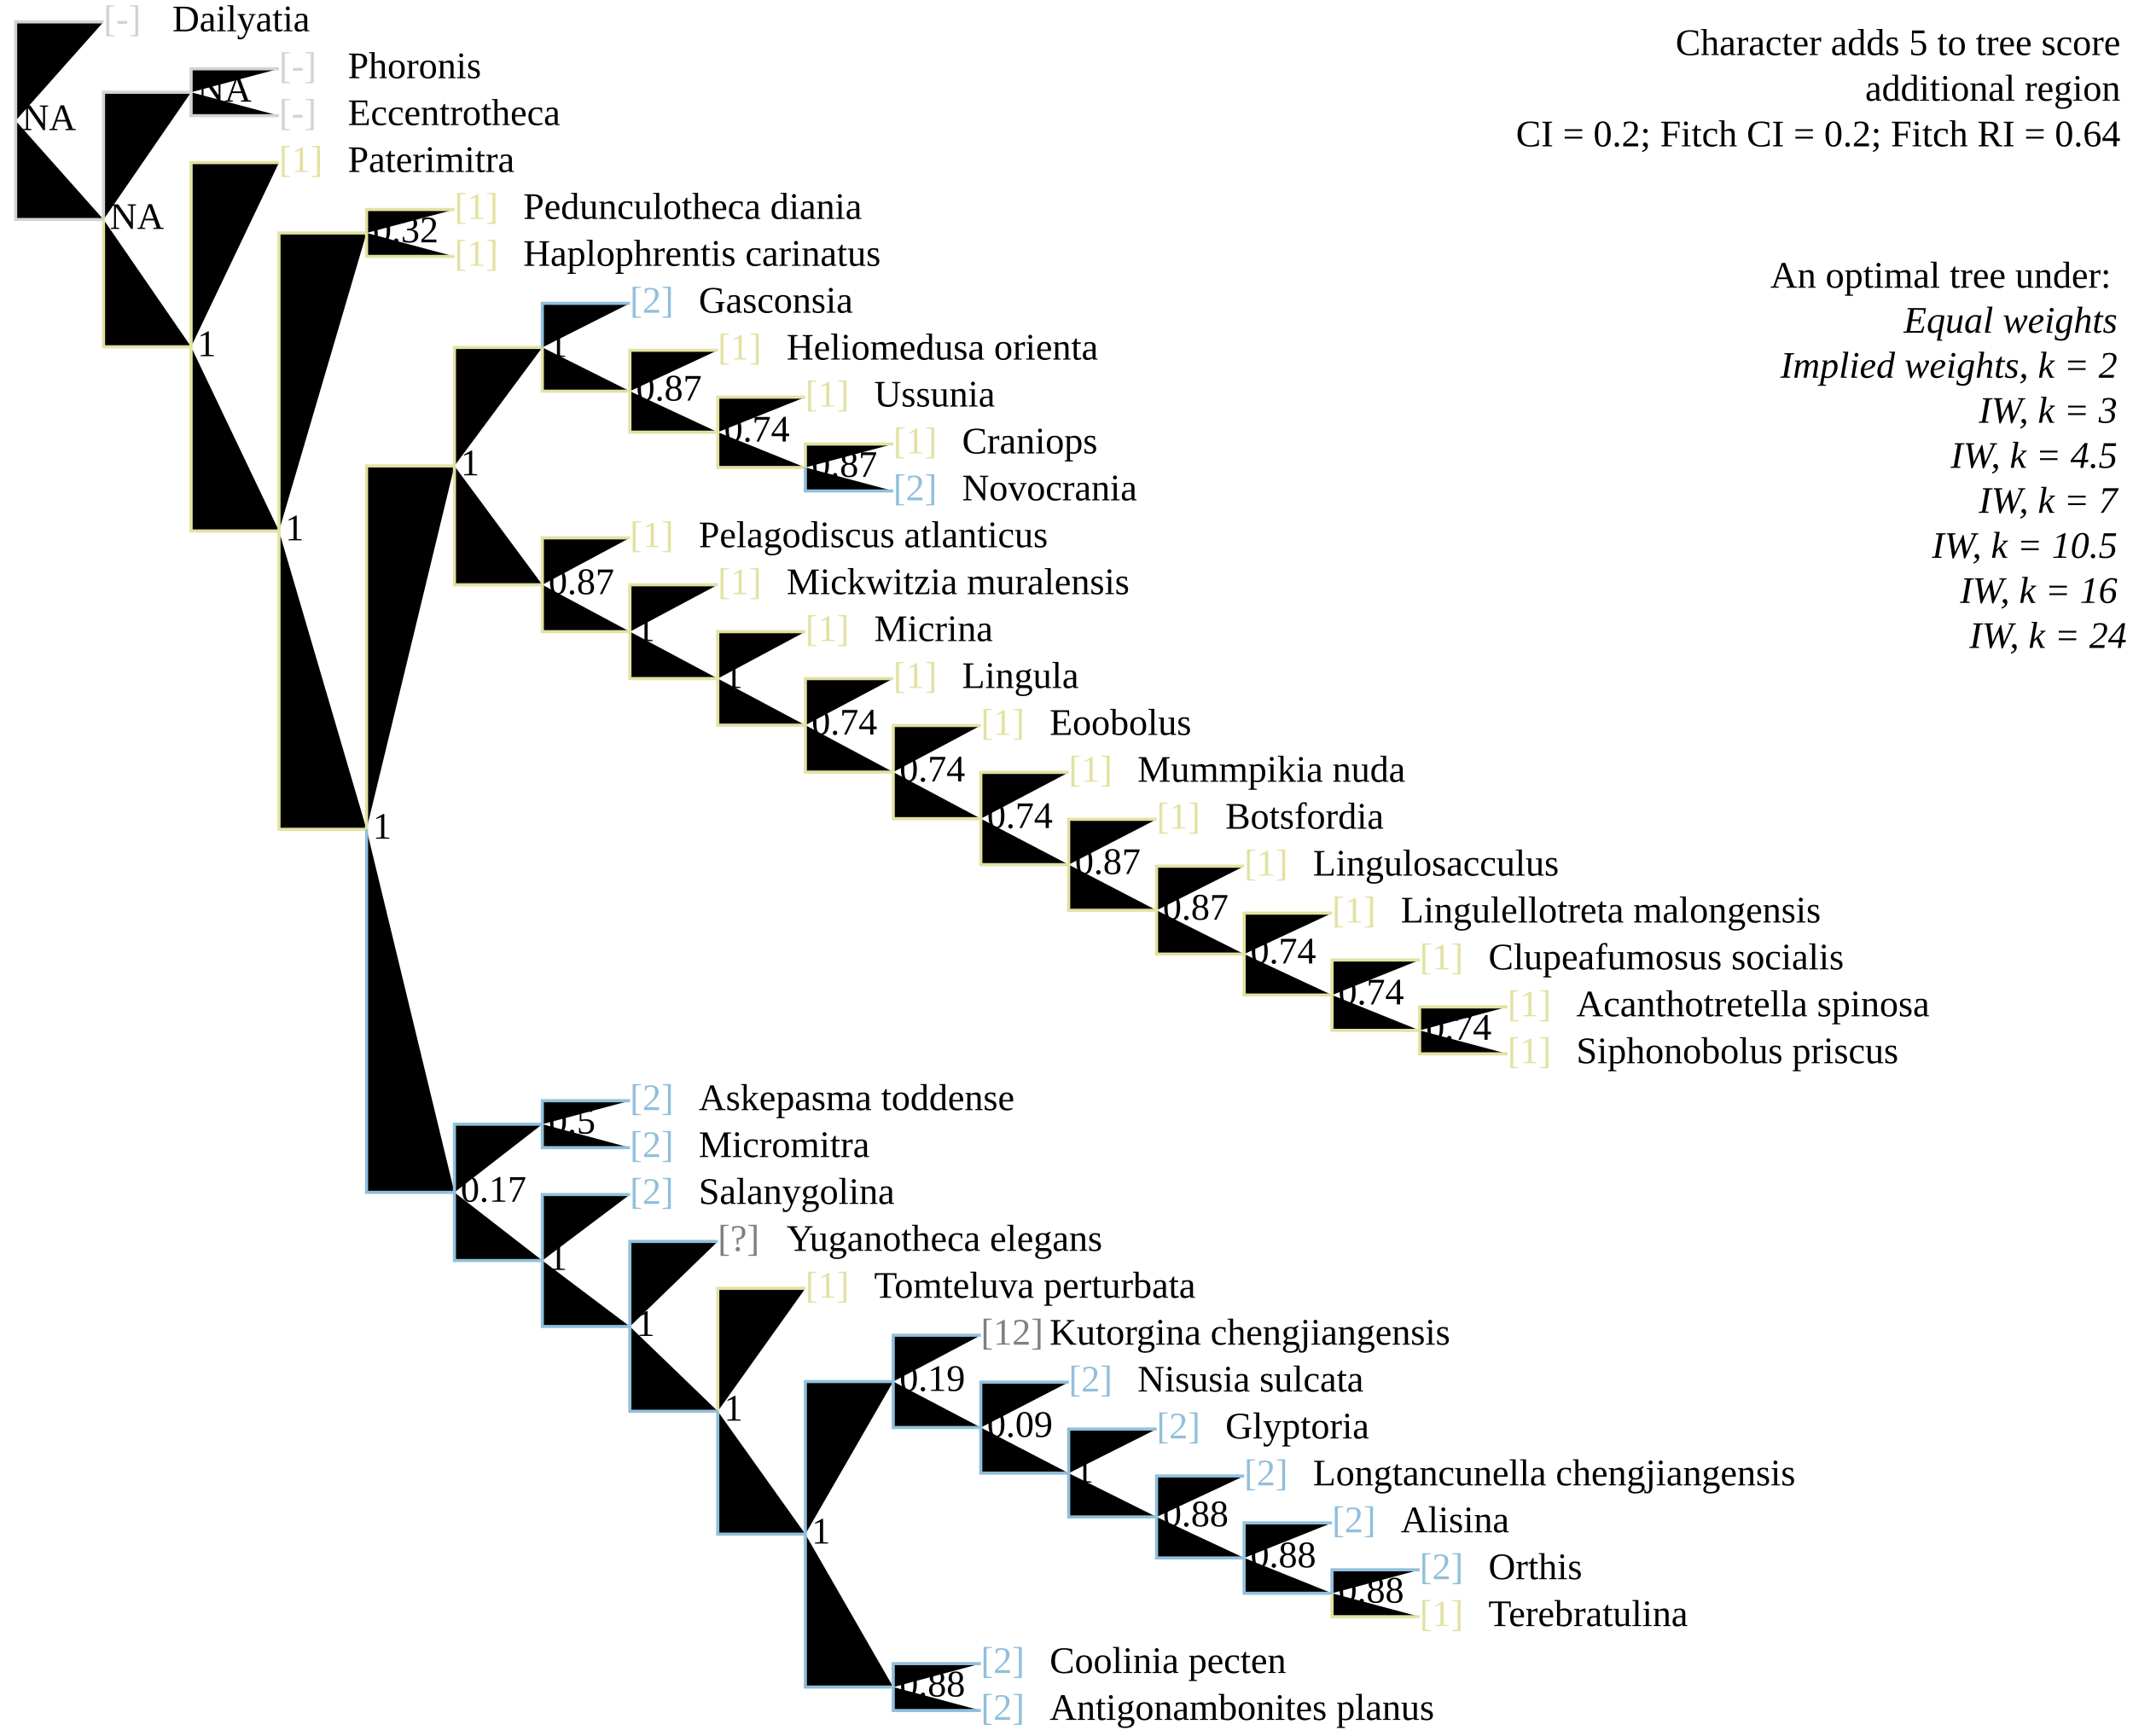
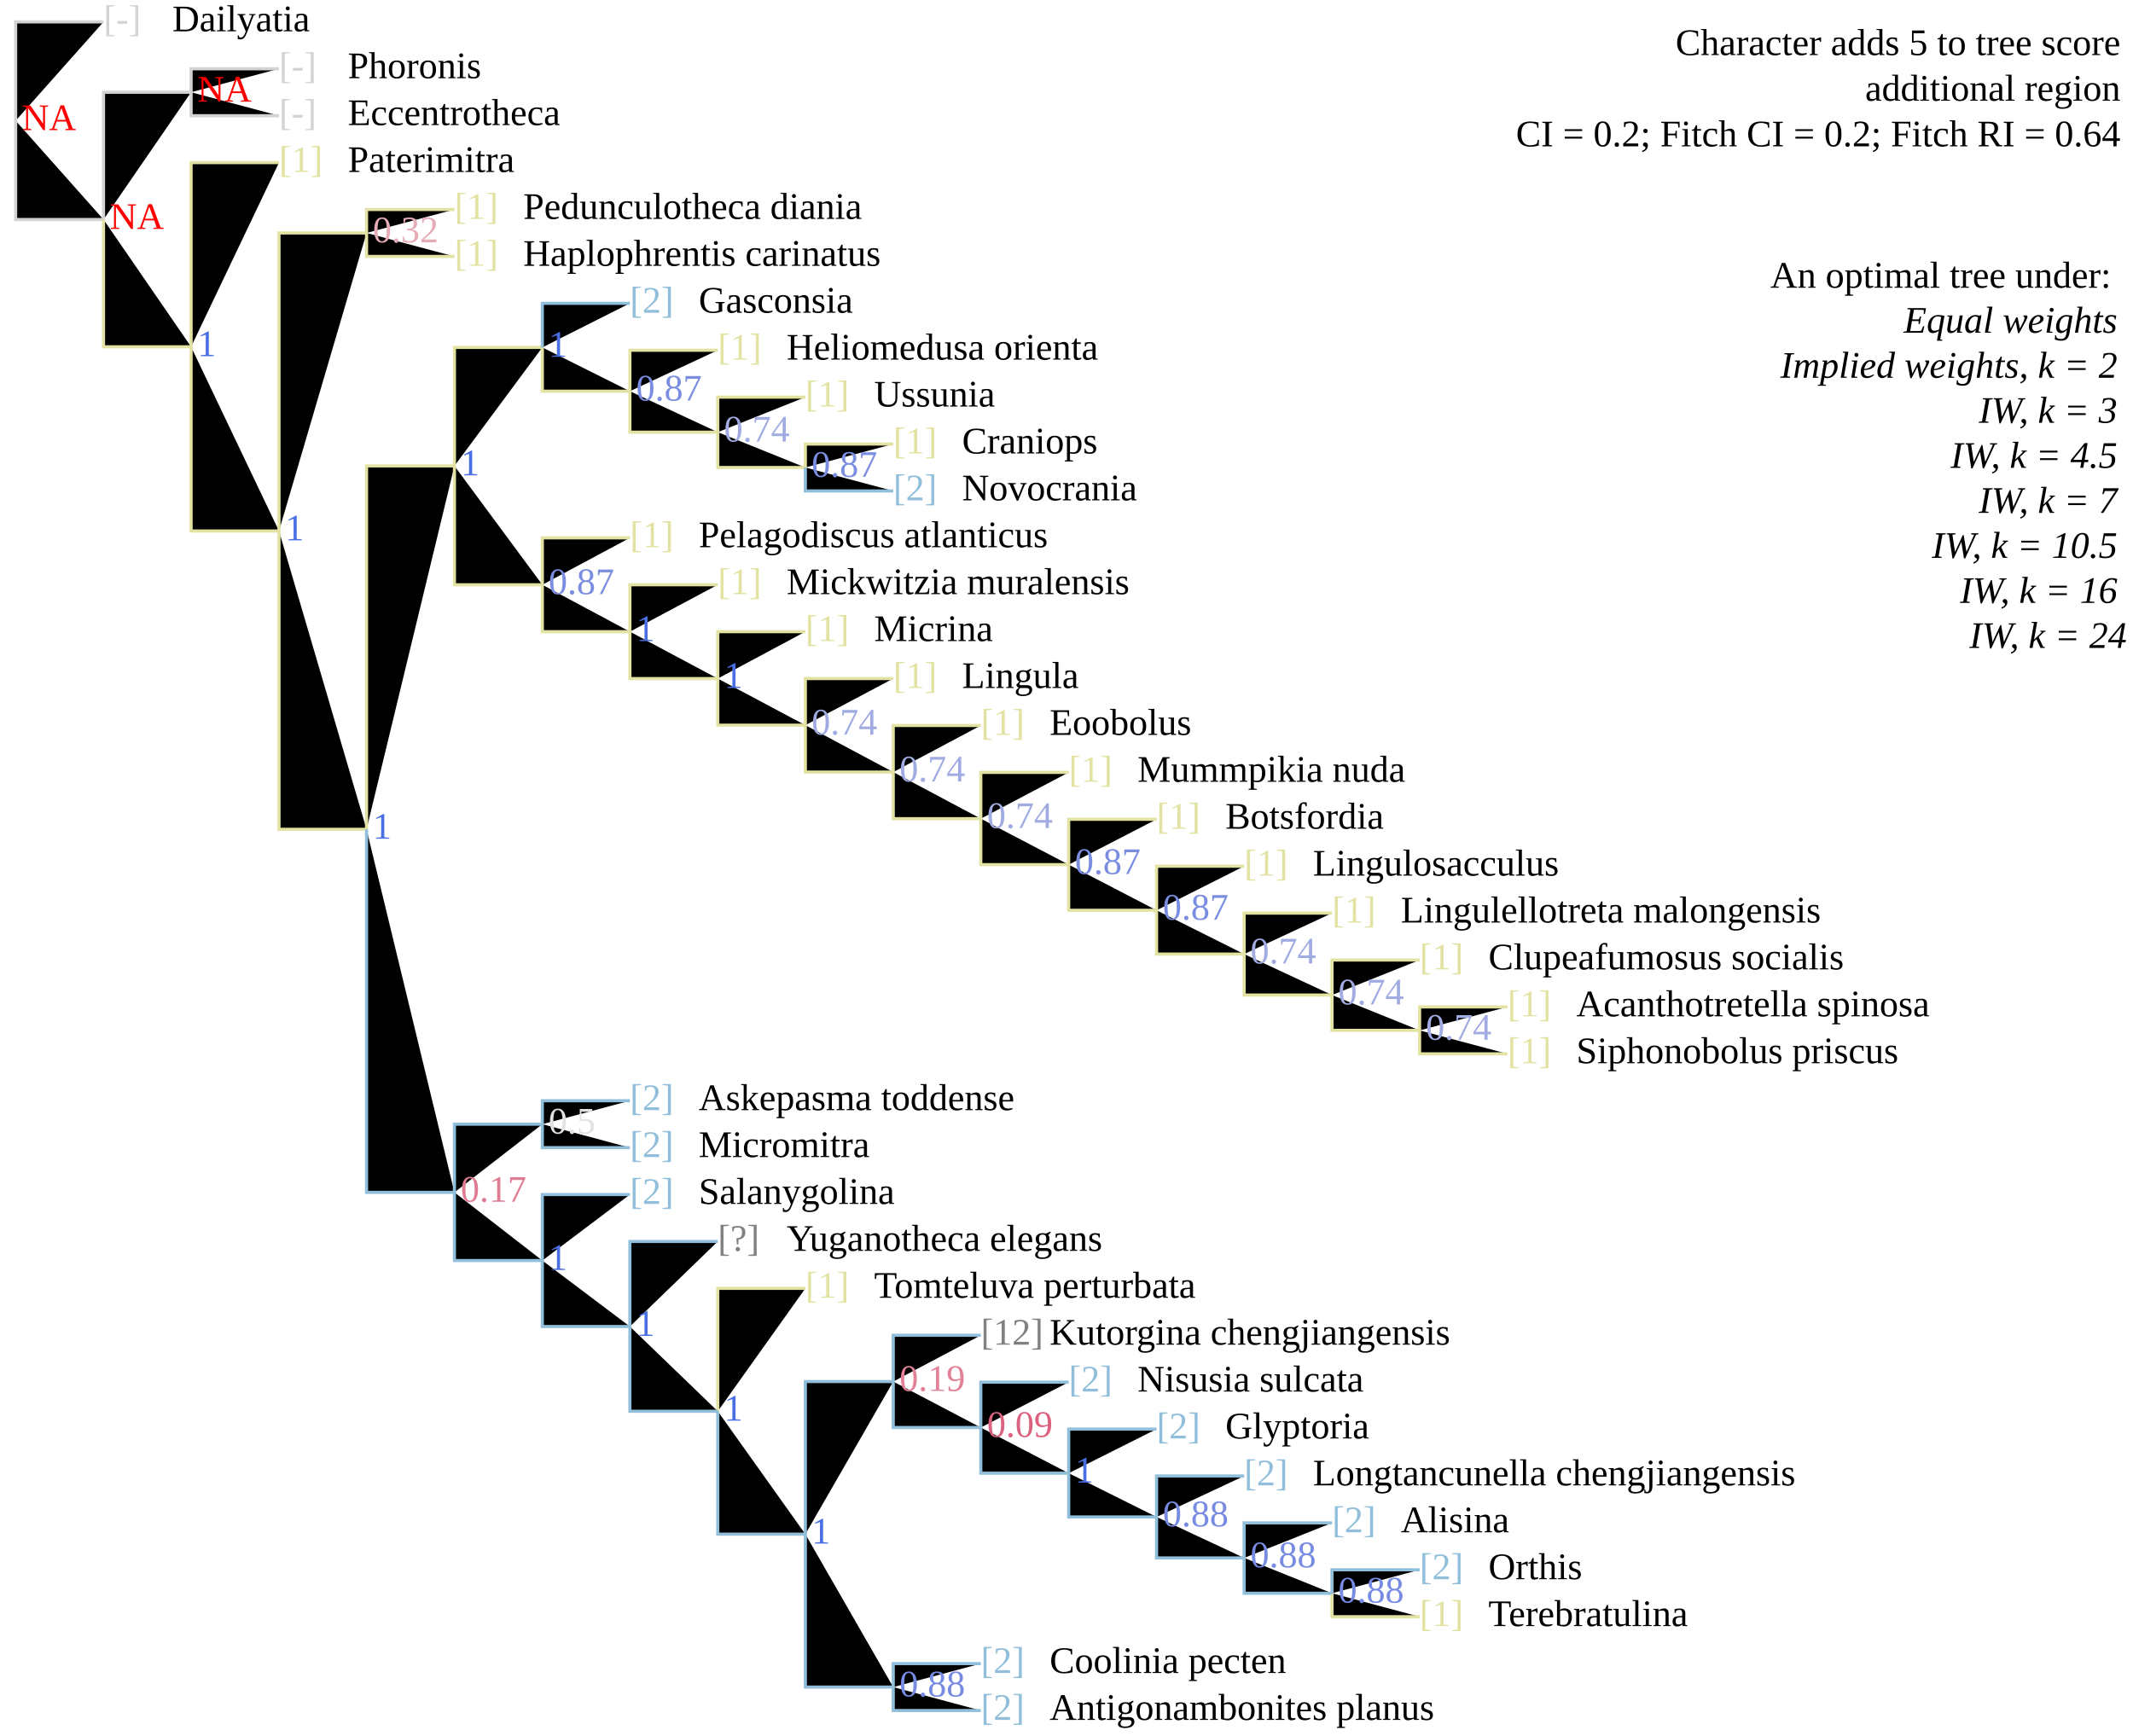
<svg xmlns="http://www.w3.org/2000/svg" version="1.1" width="682" height="555" class="tree" char="4">
  <text x="678" y="17.6" text-anchor="end" class="stepsLabel">Character adds <tspan class="score">5</tspan> to tree score</text>
  <text x="678" y="32.2" text-anchor="end" class="stepsLabel">
    <tspan class="score" /> additional region</text>
  <text x="678" y="46.8" text-anchor="end" class="stepsLabel">CI = 0.2; Fitch CI = 0.2; Fitch RI = 0.64</text>
  <text x="678" y="76" text-anchor="end" class="stepsLabel">
    <tspan dy="16">An optimal tree under:</tspan>
    <tspan x="680" style="font-style:italic" class="thisAn" dy="1.2em">Equal weights</tspan>
    <tspan x="680" style="font-style:italic" class="notThisAn" dy="1.2em">Implied weights, k = 2</tspan>
    <tspan x="680" style="font-style:italic" class="notThisAn" dy="1.2em">IW, k = 3</tspan>
    <tspan x="680" style="font-style:italic" class="notThisAn" dy="1.2em">IW, k = 4.5</tspan>
    <tspan x="680" style="font-style:italic" class="notThisAn" dy="1.2em">IW, k = 7</tspan>
    <tspan x="680" style="font-style:italic" class="notThisAn" dy="1.2em">IW, k = 10.5</tspan>
    <tspan x="680" style="font-style:italic" class="notThisAn" dy="1.2em">IW, k = 16</tspan>
    <tspan x="680" style="font-style:italic" class="notThisAn" dy="1.2em">IW, k = 24</tspan>
  </text>
  <text x="33.1" y="10" fill="lightgrey" class="flag">[-]</text>
  <text x="55.1" y="10" class="taxonLabel">Dailyatia</text>
  <text x="89.2" y="40" fill="lightgrey" class="flag">[-]</text>
  <text x="111.2" y="40" class="taxonLabel">Eccentrotheca</text>
  <text x="89.2" y="25" fill="lightgrey" class="flag">[-]</text>
  <text x="111.2" y="25" class="taxonLabel">Phoronis</text>
  <text x="89.2" y="55" fill="#e2e2a2" class="flag">[1]</text>
  <text x="111.2" y="55" class="taxonLabel">Paterimitra</text>
  <text x="145.3" y="70" fill="#e2e2a2" class="flag">[1]</text>
  <text x="167.3" y="70" class="taxonLabel">Pedunculotheca diania</text>
  <text x="145.3" y="85" fill="#e2e2a2" class="flag">[1]</text>
  <text x="167.3" y="85" class="taxonLabel">Haplophrentis carinatus</text>
  <text x="201.4" y="100" fill="#91bfdb" class="flag">[2]</text>
  <text x="223.4" y="100" class="taxonLabel">Gasconsia</text>
  <text x="229.5" y="115" fill="#e2e2a2" class="flag">[1]</text>
  <text x="251.5" y="115" class="taxonLabel">Heliomedusa orienta</text>
  <text x="257.5" y="130" fill="#e2e2a2" class="flag">[1]</text>
  <text x="279.5" y="130" class="taxonLabel">Ussunia</text>
  <text x="285.6" y="145" fill="#e2e2a2" class="flag">[1]</text>
  <text x="307.6" y="145" class="taxonLabel">Craniops</text>
  <text x="285.6" y="160" fill="#91bfdb" class="flag">[2]</text>
  <text x="307.6" y="160" class="taxonLabel">Novocrania</text>
  <text x="201.4" y="175" fill="#e2e2a2" class="flag">[1]</text>
  <text x="223.4" y="175" class="taxonLabel">Pelagodiscus atlanticus</text>
  <text x="229.5" y="190" fill="#e2e2a2" class="flag">[1]</text>
  <text x="251.5" y="190" class="taxonLabel">Mickwitzia muralensis</text>
  <text x="257.5" y="205" fill="#e2e2a2" class="flag">[1]</text>
  <text x="279.5" y="205" class="taxonLabel">Micrina</text>
  <text x="285.6" y="220" fill="#e2e2a2" class="flag">[1]</text>
  <text x="307.6" y="220" class="taxonLabel">Lingula</text>
  <text x="313.6" y="235" fill="#e2e2a2" class="flag">[1]</text>
  <text x="335.6" y="235" class="taxonLabel">Eoobolus</text>
  <text x="341.7" y="250" fill="#e2e2a2" class="flag">[1]</text>
  <text x="363.7" y="250" class="taxonLabel">Mummpikia nuda</text>
  <text x="369.8" y="265" fill="#e2e2a2" class="flag">[1]</text>
  <text x="391.8" y="265" class="taxonLabel">Botsfordia</text>
  <text x="397.8" y="280" fill="#e2e2a2" class="flag">[1]</text>
  <text x="419.8" y="280" class="taxonLabel">Lingulosacculus</text>
  <text x="425.9" y="295" fill="#e2e2a2" class="flag">[1]</text>
  <text x="447.9" y="295" class="taxonLabel">Lingulellotreta malongensis</text>
  <text x="453.9" y="310" fill="#e2e2a2" class="flag">[1]</text>
  <text x="475.9" y="310" class="taxonLabel">Clupeafumosus socialis</text>
  <text x="482" y="325" fill="#e2e2a2" class="flag">[1]</text>
  <text x="504" y="325" class="taxonLabel">Acanthotretella spinosa</text>
  <text x="482" y="340" fill="#e2e2a2" class="flag">[1]</text>
  <text x="504" y="340" class="taxonLabel">Siphonobolus priscus</text>
  <text x="201.4" y="355" fill="#91bfdb" class="flag">[2]</text>
  <text x="223.4" y="355" class="taxonLabel">Askepasma toddense</text>
  <text x="201.4" y="370" fill="#91bfdb" class="flag">[2]</text>
  <text x="223.4" y="370" class="taxonLabel">Micromitra</text>
  <text x="201.4" y="385" fill="#91bfdb" class="flag">[2]</text>
  <text x="223.4" y="385" class="taxonLabel">Salanygolina</text>
  <text x="257.5" y="415" fill="#e2e2a2" class="flag">[1]</text>
  <text x="279.5" y="415" class="taxonLabel">Tomteluva perturbata</text>
  <text x="229.5" y="400" fill="grey" class="flag">[?]</text>
  <text x="251.5" y="400" class="taxonLabel">Yuganotheca elegans</text>
  <text x="313.6" y="430" fill="grey" class="flag">[12]</text>
  <text x="335.6" y="430" class="taxonLabel">Kutorgina chengjiangensis</text>
  <text x="341.7" y="445" fill="#91bfdb" class="flag">[2]</text>
  <text x="363.7" y="445" class="taxonLabel">Nisusia sulcata</text>
  <text x="369.8" y="460" fill="#91bfdb" class="flag">[2]</text>
  <text x="391.8" y="460" class="taxonLabel">Glyptoria</text>
  <text x="397.8" y="475" fill="#91bfdb" class="flag">[2]</text>
  <text x="419.8" y="475" class="taxonLabel">Longtancunella chengjiangensis</text>
  <text x="425.9" y="490" fill="#91bfdb" class="flag">[2]</text>
  <text x="447.9" y="490" class="taxonLabel">Alisina</text>
  <text x="453.9" y="505" fill="#91bfdb" class="flag">[2]</text>
  <text x="475.9" y="505" class="taxonLabel">Orthis</text>
  <text x="453.9" y="520" fill="#e2e2a2" class="flag">[1]</text>
  <text x="475.9" y="520" class="taxonLabel">Terebratulina</text>
  <text x="313.6" y="535" fill="#91bfdb" class="flag">[2]</text>
  <text x="335.6" y="535" class="taxonLabel">Coolinia pecten</text>
  <text x="313.6" y="550" fill="#91bfdb" class="flag">[2]</text>
  <text x="335.6" y="550" class="taxonLabel">Antigonambonites planus</text>
  <path d="M5,38.6V7H33.1M5,38.6V70.2H33.1M33.1,70.2V29.5H61.1M61.1,29.5V22H89.2M61.1,29.5V37H89.2" stroke="lightgrey" class="inapplicable" />
  <path d="M33.1,70.2V110.9H61.1M61.1,110.9V52H89.2M61.1,110.9V169.8H89.2M89.2,169.8V74.5H117.2M117.2,74.5V67H145.3M117.2,74.5V82H145.3M89.2,169.8V265.2H117.2M117.2,265.2V149H145.3M145.3,149V111.1H173.4M173.4,111.1V125.1H201.4M201.4,125.1V112H229.5M201.4,125.1V138.2H229.5M229.5,138.2V127H257.5M229.5,138.2V149.5H257.5M257.5,149.5V142H285.6M145.3,149V187H173.4M173.4,187V172H201.4M173.4,187V202H201.4M201.4,202V187H229.5M201.4,202V217H229.5M229.5,217V202H257.5M229.5,217V231.9H257.5M257.5,231.9V217H285.6M257.5,231.9V246.9H285.6M285.6,246.9V232H313.6M285.6,246.9V261.8H313.6M313.6,261.8V247H341.7M313.6,261.8V276.5H341.7M341.7,276.5V262H369.8M341.7,276.5V291.1H369.8M369.8,291.1V277H397.8M369.8,291.1V305.1H397.8M397.8,305.1V292H425.9M397.8,305.1V318.2H425.9M425.9,318.2V307H453.9M425.9,318.2V329.5H453.9M453.9,329.5V322H482M453.9,329.5V337H482M229.5,451.3V412H257.5M425.9,509.5V517H453.9" stroke="#e2e2a2" />
  <path d="M173.4,111.1V97H201.4M257.5,149.5V157H285.6M117.2,265.2V381.3H145.3M145.3,381.3V359.5H173.4M173.4,359.5V352H201.4M173.4,359.5V367H201.4M145.3,381.3V403.1H173.4M173.4,403.1V382H201.4M173.4,403.1V424.2H201.4M201.4,424.2V397H229.5M201.4,424.2V451.3H229.5M229.5,451.3V490.6H257.5M257.5,490.6V441.8H285.6M285.6,441.8V427H313.6M285.6,441.8V456.5H313.6M313.6,456.5V442H341.7M313.6,456.5V471.1H341.7M341.7,471.1V457H369.8M341.7,471.1V485.1H369.8M369.8,485.1V472H397.8M369.8,485.1V498.2H397.8M397.8,498.2V487H425.9M397.8,498.2V509.5H425.9M425.9,509.5V502H453.9M257.5,490.6V539.5H285.6M285.6,539.5V532H313.6M285.6,539.5V547H313.6" stroke="#91bfdb" />
-   <text x="7" y="41.6" class="node">NA</text>
-   <text x="35.1" y="73.2" class="node">NA</text>
-   <text x="63.1" y="32.5" class="node">NA</text>
-   <text x="63.1" y="113.9" class="node">1</text>
-   <text x="91.2" y="172.8" class="node">1</text>
-   <text x="119.2" y="77.5" class="node">0.32</text>
-   <text x="119.2" y="268.2" class="node">1</text>
-   <text x="147.3" y="152" class="node">1</text>
-   <text x="175.4" y="114.1" class="node">1</text>
-   <text x="203.4" y="128.1" class="node">0.87</text>
-   <text x="231.5" y="141.2" class="node">0.74</text>
-   <text x="259.5" y="152.5" class="node">0.87</text>
-   <text x="175.4" y="190" class="node">0.87</text>
-   <text x="203.4" y="205" class="node">1</text>
-   <text x="231.5" y="220" class="node">1</text>
-   <text x="259.5" y="234.9" class="node">0.74</text>
-   <text x="287.6" y="249.9" class="node">0.74</text>
-   <text x="315.6" y="264.8" class="node">0.74</text>
-   <text x="343.7" y="279.5" class="node">0.87</text>
-   <text x="371.8" y="294.1" class="node">0.87</text>
-   <text x="399.8" y="308.1" class="node">0.74</text>
-   <text x="427.9" y="321.2" class="node">0.74</text>
-   <text x="455.9" y="332.5" class="node">0.74</text>
-   <text x="147.3" y="384.3" class="node">0.17</text>
-   <text x="175.4" y="362.5" class="node">0.5</text>
-   <text x="175.4" y="406.1" class="node">1</text>
-   <text x="203.4" y="427.2" class="node">1</text>
-   <text x="231.5" y="454.3" class="node">1</text>
-   <text x="259.5" y="493.6" class="node">1</text>
-   <text x="287.6" y="444.8" class="node">0.19</text>
-   <text x="315.6" y="459.5" class="node">0.09</text>
-   <text x="343.7" y="474.1" class="node">1</text>
-   <text x="371.8" y="488.1" class="node">0.88</text>
-   <text x="399.8" y="501.2" class="node">0.88</text>
-   <text x="427.9" y="512.5" class="node">0.88</text>
-   <text x="287.6" y="542.5" class="node">0.88</text>
+   <text x="7" y="41.6" class="node" fill="red">NA</text>
+   <text x="35.1" y="73.2" class="node" fill="red">NA</text>
+   <text x="63.1" y="32.5" class="node" fill="red">NA</text>
+   <text x="63.1" y="113.9" class="node" fill="#4A6FE3">1</text>
+   <text x="91.2" y="172.8" class="node" fill="#4A6FE3">1</text>
+   <text x="119.2" y="77.5" class="node" fill="#E6ABB6">0.32</text>
+   <text x="119.2" y="268.2" class="node" fill="#4A6FE3">1</text>
+   <text x="147.3" y="152" class="node" fill="#4A6FE3">1</text>
+   <text x="175.4" y="114.1" class="node" fill="#4A6FE3">1</text>
+   <text x="203.4" y="128.1" class="node" fill="#7A8DE1">0.87</text>
+   <text x="231.5" y="141.2" class="node" fill="#A0ABE2">0.74</text>
+   <text x="259.5" y="152.5" class="node" fill="#7A8DE1">0.87</text>
+   <text x="175.4" y="190" class="node" fill="#7A8DE1">0.87</text>
+   <text x="203.4" y="205" class="node" fill="#4A6FE3">1</text>
+   <text x="231.5" y="220" class="node" fill="#4A6FE3">1</text>
+   <text x="259.5" y="234.9" class="node" fill="#A0ABE2">0.74</text>
+   <text x="287.6" y="249.9" class="node" fill="#A0ABE2">0.74</text>
+   <text x="315.6" y="264.8" class="node" fill="#A0ABE2">0.74</text>
+   <text x="343.7" y="279.5" class="node" fill="#7A8DE1">0.87</text>
+   <text x="371.8" y="294.1" class="node" fill="#7A8DE1">0.87</text>
+   <text x="399.8" y="308.1" class="node" fill="#A0ABE2">0.74</text>
+   <text x="427.9" y="321.2" class="node" fill="#A0ABE2">0.74</text>
+   <text x="455.9" y="332.5" class="node" fill="#A0ABE2">0.74</text>
+   <text x="147.3" y="384.3" class="node" fill="#E07C92">0.17</text>
+   <text x="175.4" y="362.5" class="node" fill="#E2E2E2">0.5</text>
+   <text x="175.4" y="406.1" class="node" fill="#4A6FE3">1</text>
+   <text x="203.4" y="427.2" class="node" fill="#4A6FE3">1</text>
+   <text x="231.5" y="454.3" class="node" fill="#4A6FE3">1</text>
+   <text x="259.5" y="493.6" class="node" fill="#4A6FE3">1</text>
+   <text x="287.6" y="444.8" class="node" fill="#E18297">0.19</text>
+   <text x="315.6" y="459.5" class="node" fill="#DB617F">0.09</text>
+   <text x="343.7" y="474.1" class="node" fill="#4A6FE3">1</text>
+   <text x="371.8" y="488.1" class="node" fill="#768BE1">0.88</text>
+   <text x="399.8" y="501.2" class="node" fill="#768BE1">0.88</text>
+   <text x="427.9" y="512.5" class="node" fill="#768BE1">0.88</text>
+   <text x="287.6" y="542.5" class="node" fill="#768BE1">0.88</text>
</svg>
